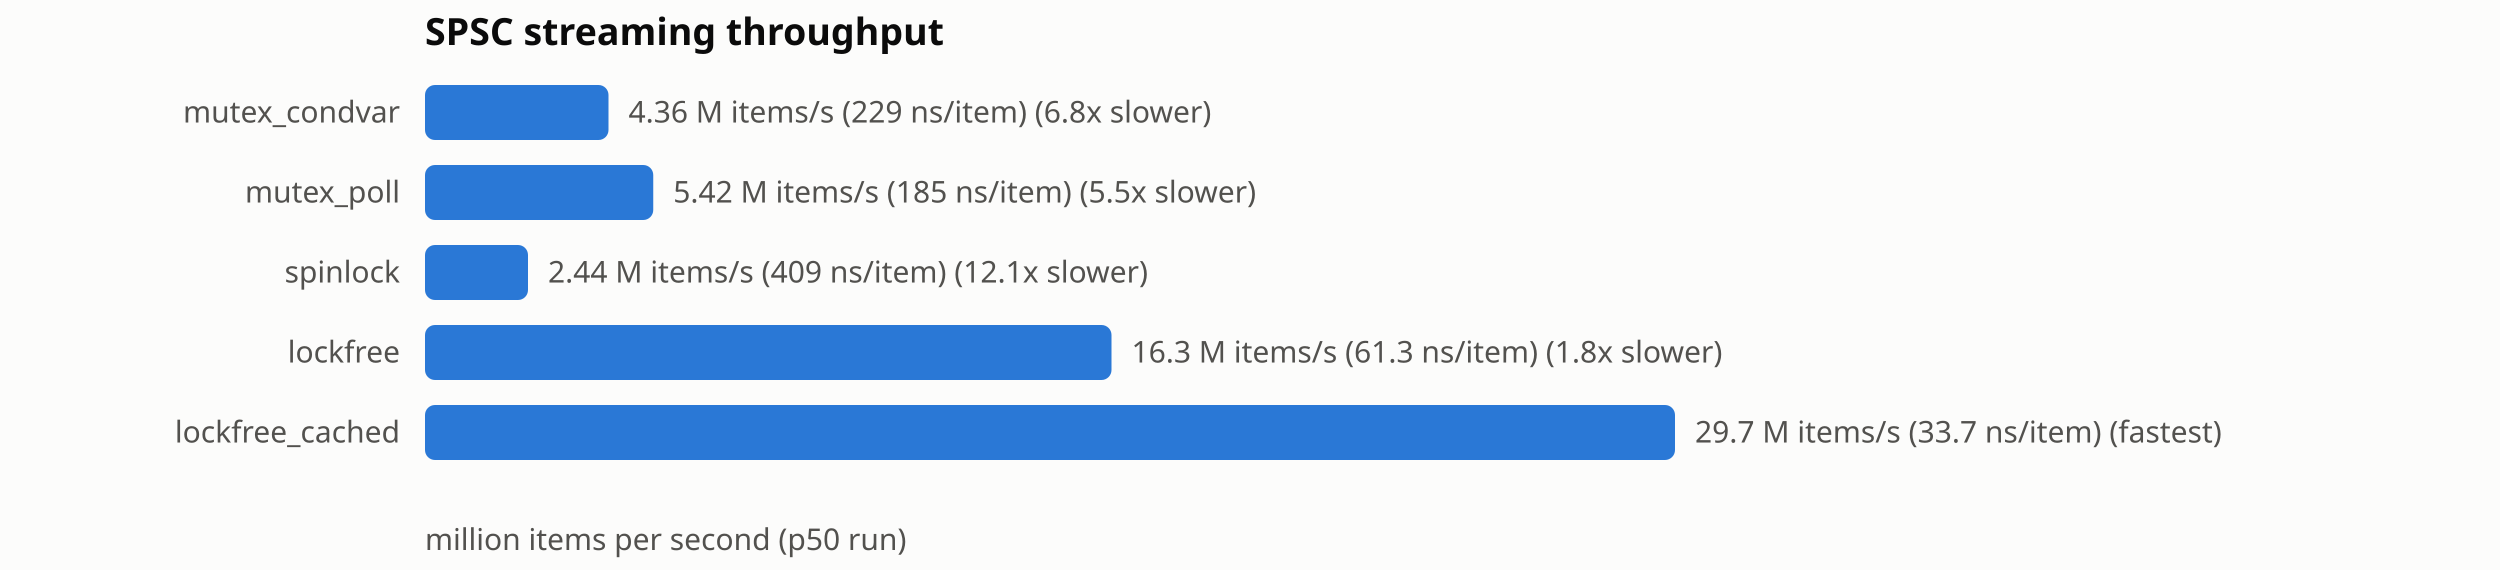
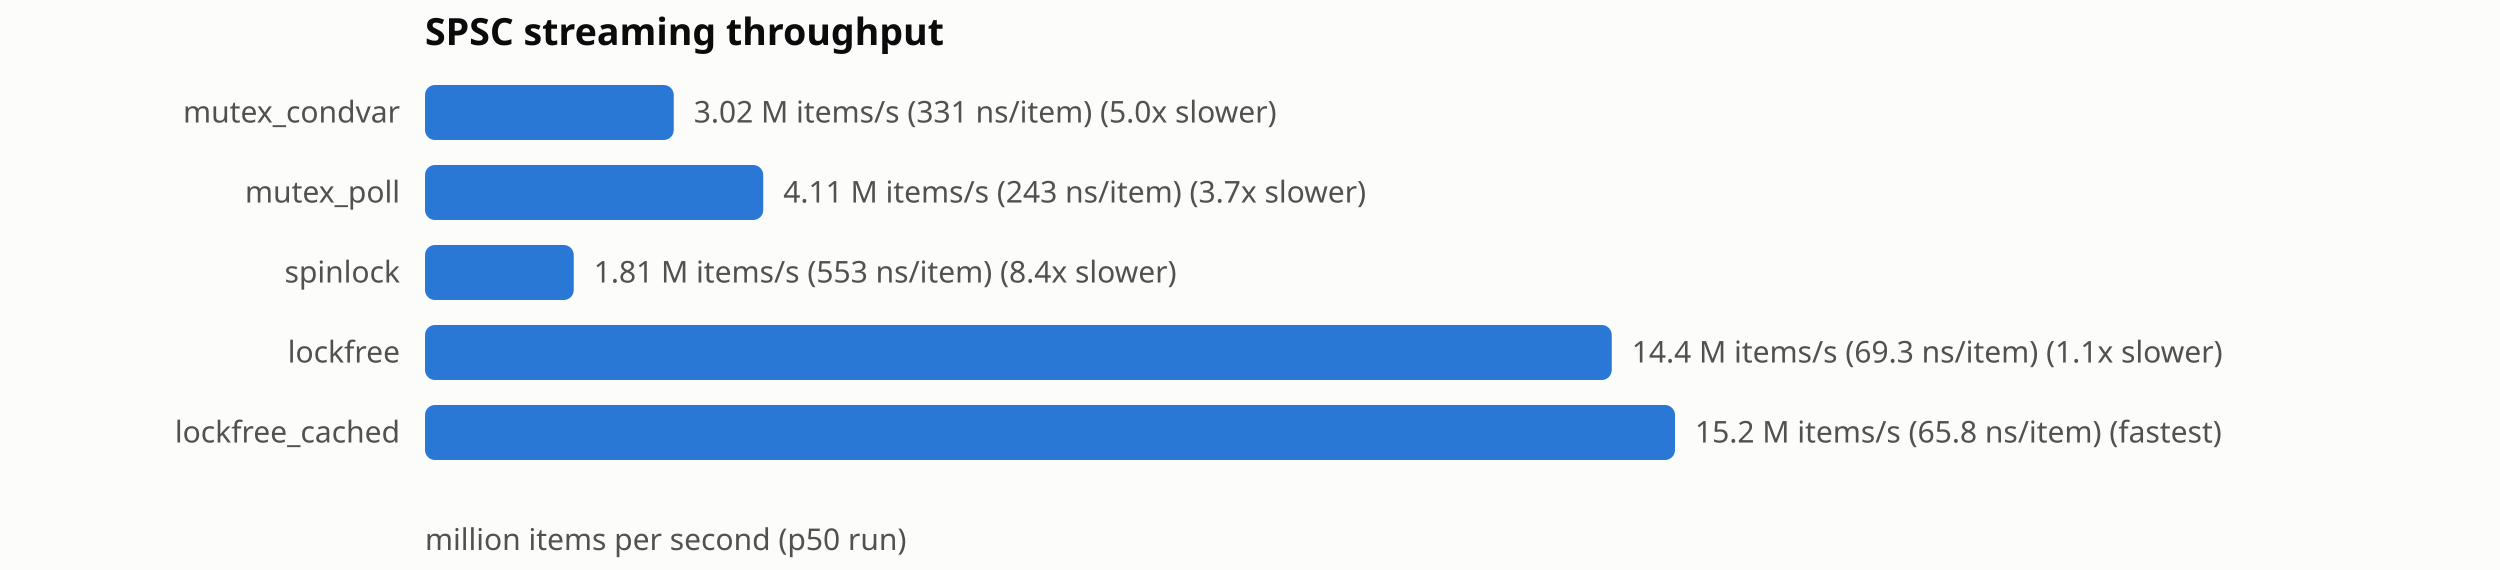
<svg xmlns="http://www.w3.org/2000/svg" viewBox="0 0 1000 228" role="img" aria-label="SPSC streaming throughput">
  <style>
  .bg{fill:#fcfcfb} .ax{fill:#52514e;font:12px system-ui,sans-serif} .title{fill:#0b0b0b;font:600 15px system-ui,sans-serif}
  .grid{stroke:#e4e3df} .zone-a{fill:#f3f2ef} .zone-b{fill:#fcfcfb} .marker{stroke:#8a8984}
  .zlabel{fill:#8a8984;font:600 12px system-ui,sans-serif} .hit{fill:transparent}
  .s1{stroke:#2a78d6} .s2{stroke:#eb6834} .s3{stroke:#1baf7a} .s4{stroke:#6250d6} .s5{stroke:#e87ba4}
  .f1{fill:#2a78d6} .f2{fill:#eb6834} .f3{fill:#1baf7a} .f4{fill:#6250d6} .f5{fill:#e87ba4}
</style>
  <rect class="bg" width="1000" height="228" />
  <text class="title" x="170" y="18">SPSC streaming throughput</text>
  <g transform="translate(0,24)">
    <text class="ax" x="160" y="25.0" text-anchor="end">mutex_condvar</text>
-     <rect class="f1" x="170" y="10" width="73.4" height="22" rx="4" />
-     <text class="ax" x="251.4" y="25.0">4.36 M items/s (229 ns/item)  (6.8x slower)</text>
+     <rect class="f1" x="170" y="10" width="99.5" height="22" rx="4" />
+     <text class="ax" x="277.5" y="25.0">3.02 M items/s (331 ns/item)  (5.0x slower)</text>
    <text class="ax" x="160" y="57.0" text-anchor="end">mutex_poll</text>
-     <rect class="f1" x="170" y="42" width="91.3" height="22" rx="4" />
-     <text class="ax" x="269.3" y="57.0">5.42 M items/s (185 ns/item)  (5.5x slower)</text>
+     <rect class="f1" x="170" y="42" width="135.3" height="22" rx="4" />
+     <text class="ax" x="313.3" y="57.0">4.11 M items/s (243 ns/item)  (3.7x slower)</text>
    <text class="ax" x="160" y="89.0" text-anchor="end">spinlock</text>
-     <rect class="f1" x="170" y="74" width="41.2" height="22" rx="4" />
-     <text class="ax" x="219.2" y="89.0">2.44 M items/s (409 ns/item)  (12.1x slower)</text>
+     <rect class="f1" x="170" y="74" width="59.5" height="22" rx="4" />
+     <text class="ax" x="237.5" y="89.0">1.81 M items/s (553 ns/item)  (8.4x slower)</text>
    <text class="ax" x="160" y="121.0" text-anchor="end">lockfree</text>
-     <rect class="f1" x="170" y="106" width="274.6" height="22" rx="4" />
-     <text class="ax" x="452.6" y="121.0">16.3 M items/s (61.3 ns/item)  (1.8x slower)</text>
+     <rect class="f1" x="170" y="106" width="474.7" height="22" rx="4" />
+     <text class="ax" x="652.7" y="121.0">14.4 M items/s (69.3 ns/item)  (1.1x slower)</text>
    <text class="ax" x="160" y="153.0" text-anchor="end">lockfree_cached</text>
    <rect class="f1" x="170" y="138" width="500.0" height="22" rx="4" />
-     <text class="ax" x="678.0" y="153.0">29.7 M items/s (33.7 ns/item)  (fastest)</text>
+     <text class="ax" x="678.0" y="153.0">15.2 M items/s (65.8 ns/item)  (fastest)</text>
    <text class="ax" x="170" y="196">million items per second (p50 run)</text>
  </g>
</svg>
